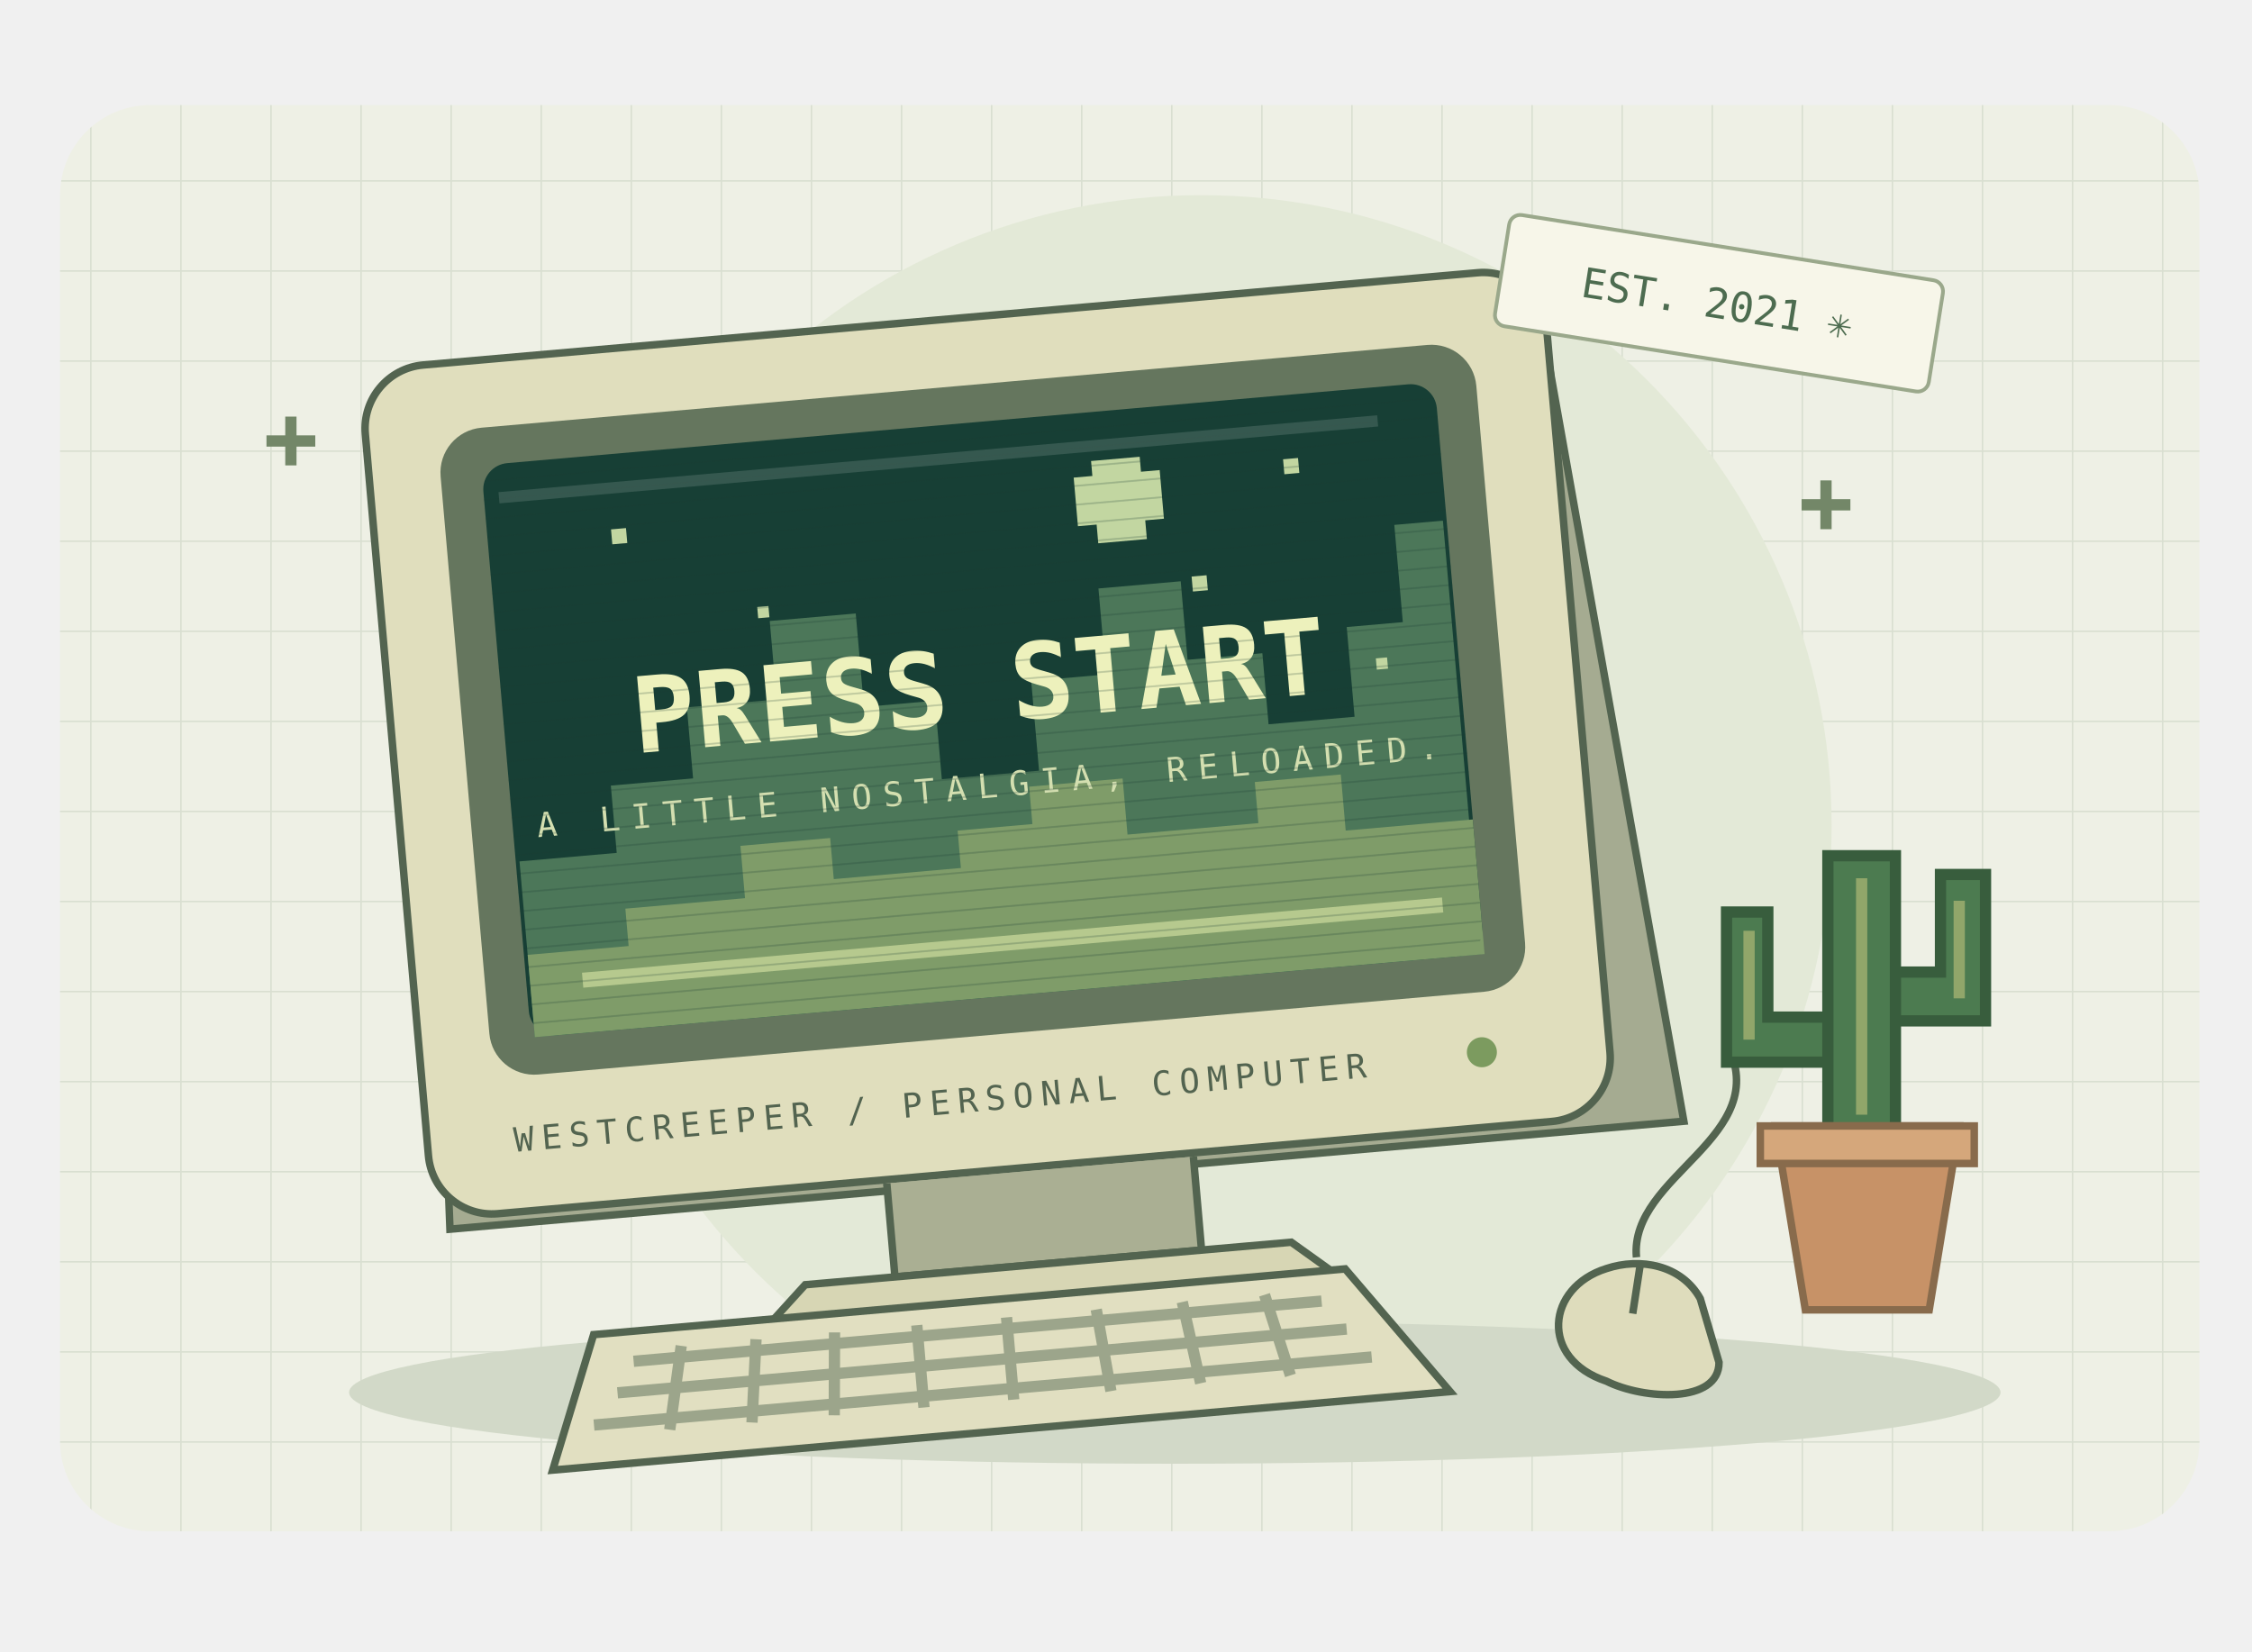
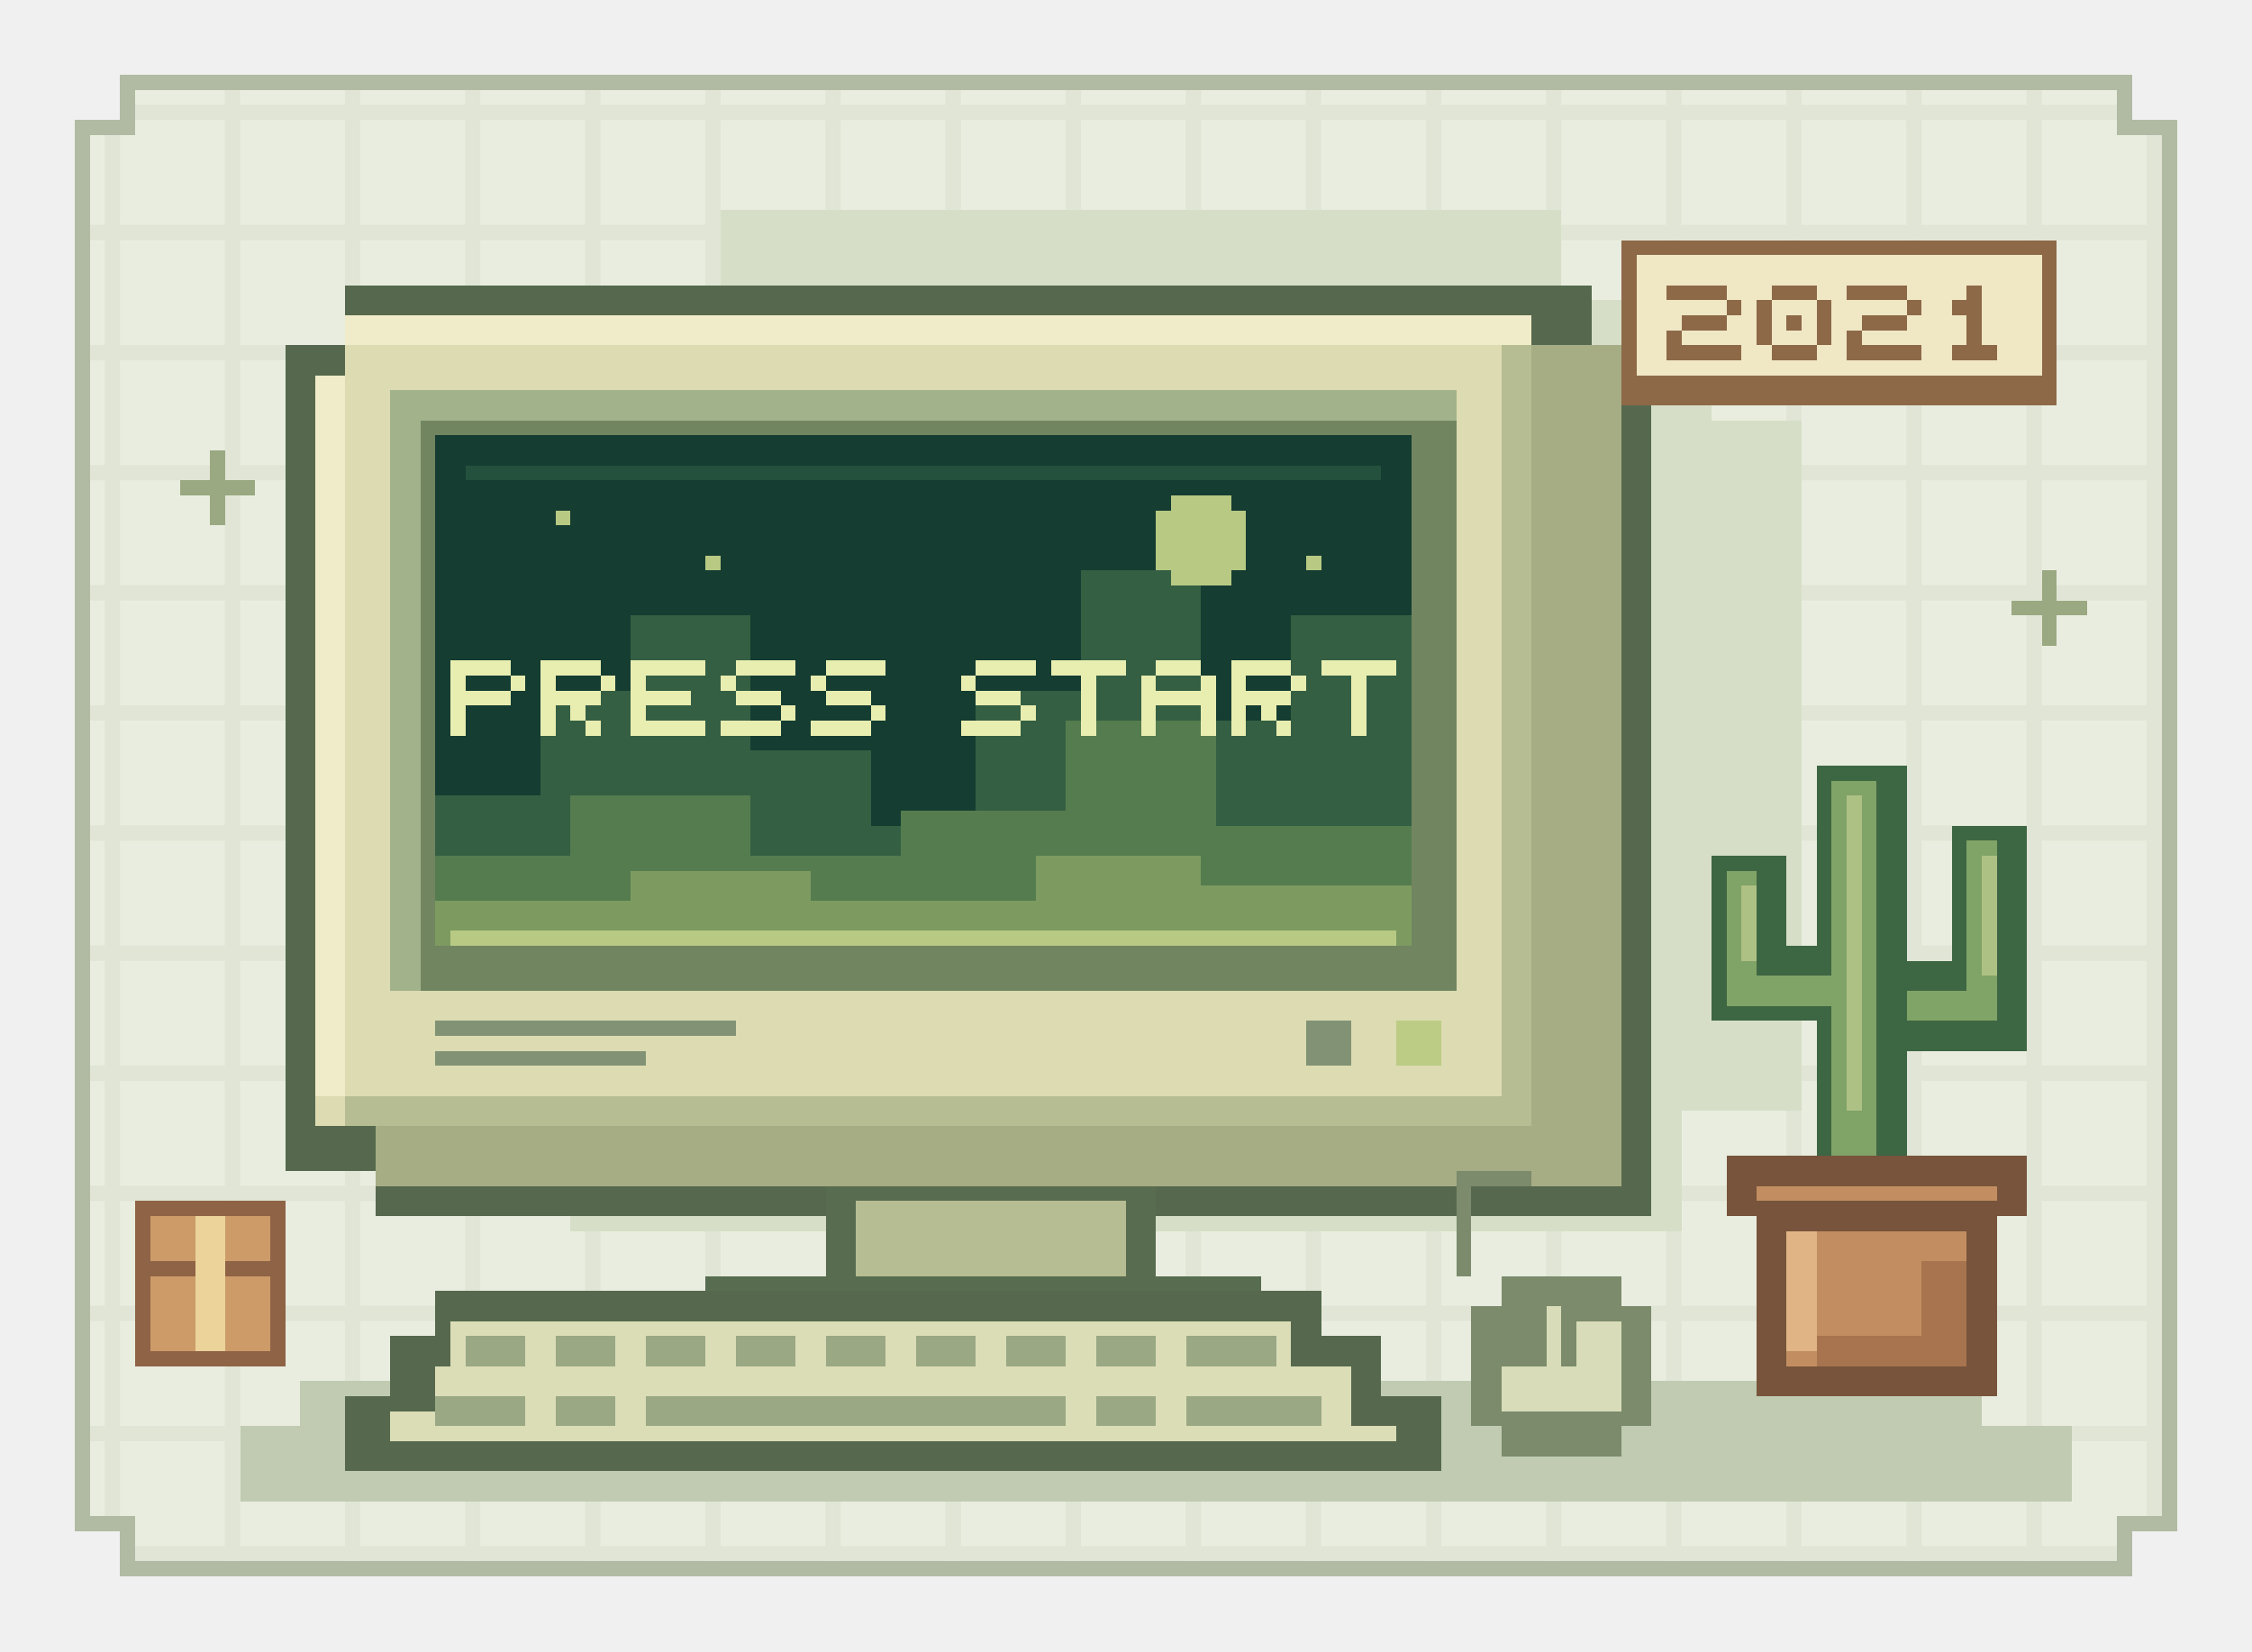
- <svg xmlns="http://www.w3.org/2000/svg" width="600" height="440" viewBox="0 0 600 440">
+ <svg xmlns="http://www.w3.org/2000/svg" width="600" height="440" viewBox="0 0 150 110" shape-rendering="crispEdges" role="img" aria-labelledby="title desc">
  <defs>
-     <pattern id="grid" width="24" height="24" patternUnits="userSpaceOnUse">
-       <path d="M24 0H0v24" fill="none" stroke="#d9dfd1" stroke-width=".8" />
-     </pattern>
-     <pattern id="scan" width="4" height="5" patternUnits="userSpaceOnUse">
-       <path d="M0 0h4" stroke="#183e33" opacity=".2" />
+     <pattern id="tiles" width="8" height="8" patternUnits="userSpaceOnUse">
+       <path d="M0 0h8v8H0z" fill="#e9eddf" />
+       <path d="M0 7h8v1H0zM7 0h1v7H7z" fill="#e0e5d5" />
    </pattern>
  </defs>
-   <rect x="16" y="28" width="570" height="380" rx="24" fill="#eef0e5" />
-   <rect x="16" y="28" width="570" height="380" rx="24" fill="url(#grid)" />
-   <circle cx="320" cy="220" r="168" fill="#e3e9d7" />
-   <ellipse cx="313" cy="371" rx="220" ry="19" fill="#d2d9c8" />
-   <g transform="rotate(-5 282 230)">
-     <path d="M123 89h299l20 224H112Z" fill="#a5ab91" stroke="#536450" stroke-width="2" />
-     <rect x="108" y="83" width="316" height="227" rx="17" fill="#e0debd" stroke="#536450" stroke-width="2" />
-     <rect x="127" y="101" width="277" height="173" rx="12" fill="#65765e" />
-     <rect x="138" y="111" width="255" height="153" rx="7" fill="#173f35" />
-     <path d="M139 217h26v-18h22v-19h24v-21h23v25h19v21h26v-24h20v-23h22v21h20v19h23v-24h15v-26h13v116H139Z" fill="#4c7759" />
-     <path d="M139 242h27v-10h32v-14h24v11h34v-10h20v-10h25v15h35v-11h23v15h34v36H139Z" fill="#7f9c69" />
-     <g fill="#c2d6a1">
-       <path d="M171 131h4v4h-4zM351 128h4v4h-4zM324 157h4v4h-4zM208 155h3v3h-3zM371 183h3v3h-3z" />
-       <path d="M300 124h13v4h5v13h-5v5h-13v-5h-5v-13h5z" />
-     </g>
-     <path d="M153 250h230" stroke="#b6c98e" stroke-width="4" />
-     <text x="265" y="191" font-family="monospace" font-size="28" font-weight="bold" text-anchor="middle" fill="#edf1bc">
-       PRESS START
-     </text>
-     <text x="265" y="211" font-family="monospace" font-size="9" letter-spacing="3" text-anchor="middle" fill="#d4dfb0">
-       A LITTLE NOSTALGIA, RELOADED.
-     </text>
-     <rect x="138" y="111" width="255" height="153" rx="7" fill="url(#scan)" />
-     <path d="M142 120h235" stroke="#fff" opacity=".13" stroke-width="3" />
-     <text x="131" y="294" font-family="monospace" font-size="9" fill="#536450" letter-spacing="2">
-       WESTCREEPER / PERSONAL COMPUTER
-     </text>
-     <circle cx="390" cy="290" r="4" fill="#7c9b5f" />
-     <path d="M229 311v25h82v-25" fill="#aaaf93" stroke="#536450" stroke-width="2" />
-     <path d="M205 336h130l14 12H192Z" fill="#d7d6b4" stroke="#536450" stroke-width="2" />
-   </g>
-   <g transform="rotate(-5 280 360)">
-     <path d="M159 345h201l25 35H145Z" fill="#e1dfc1" stroke="#536450" stroke-width="2" />
-     <path d="M169 353h184m-189 8h195m-202 8h208M182 350l-5 22m25-22-3 22m24-22-2 22m24-22v22m24-22v22m24-22 2 22m21-22 3 22m19-22 5 22" stroke="#9ca58b" stroke-width="3" />
-   </g>
-   <path d="M428 368c-18-6-16-25 0-30 9-3 20-1 25 8l5 17c0 11-20 10-30 5Z" fill="#dedcbc" stroke="#536450" stroke-width="2" />
-   <path d="m437 337-2 13m1-15c-2-22 37-32 24-57" fill="none" stroke="#536450" stroke-width="2" />
-   <g transform="translate(475 220)">
-     <path d="M12 80V8h18v72M12 51H-4V23h-11v40h27M30 39h12V13h12v39H30" fill="#4c7b50" stroke="#385d3d" stroke-width="3" />
-     <path d="M21 14v63M-9 28v29m56-37v26" stroke="#91a66a" stroke-width="3" />
-     <path d="M-2 80h49l-8 49H6Z" fill="#c79267" stroke="#886b4c" stroke-width="2" />
-     <path d="M-6 80h57v10H-6Z" fill="#d5a77b" stroke="#886b4c" stroke-width="2" />
-   </g>
-   <g fill="#738768">
-     <path d="M76 111h3v13h-3zM71 116h13v3H71zM485 128h3v13h-3zM480 133h13v3h-13z" />
-   </g>
-   <g transform="rotate(9 459 84)">
-     <rect x="399" y="66" width="117" height="30" rx="3" fill="#f7f6e9" stroke="#9aa88b" />
-     <text x="457" y="85" text-anchor="middle" font-family="monospace" font-size="11" fill="#4d6c50">
-       EST. 2021 ✳
-     </text>
-   </g>
+   <path fill="#b1bba3" d="M8 5h134v3h3v94h-3v3H8v-3H5V8h3z" />
+   <path fill="url(#tiles)" d="M9 6h132v3h3v92h-3v3H9v-3H6V9h3z" />
+   <path fill="#d6dec7" d="M48 14h56v6h10v8h6v46h-8v8H38v-8h-8V32h8V22h10z" />
+   <path fill="#c0cbb1" d="M20 92h112v3h6v5H16v-5h4z" />
+   <path fill="#56694e" d="M23 19h83v4h4v58H25v-3h-6V23h4z" />
+   <path fill="#a6ac84" d="M100 23h8v56h-8zM25 75h75v4H25z" />
+   <path fill="#dcdbb1" d="M23 21h79v54H21V25h2z" />
+   <path fill="#f0ebc9" d="M23 21h79v2H23zM21 25h2v48h-2z" />
+   <path fill="#b7bd92" d="M23 73h79v2H23zM100 23h2v50h-2z" />
+   <path fill="#718561" d="M26 26h71v40H26z" />
+   <path fill="#a2b38b" d="M26 26h71v2H26zM26 28h2v38h-2z" />
+   <path fill="#153d31" d="M29 29h65v34H29z" />
+   <path fill="#23513e" d="M31 31h61v1H31z" />
+   <path fill="#345f43" d="M29 53h7v-7h6v-5h8v9h8v5h7v-9h7v-8h8v10h6v-7h8v22H29z" />
+   <path fill="#557c4e" d="M29 57h9v-4h12v4h10v-3h11v-6h10v7h13v8H29z" />
+   <path fill="#7d9b60" d="M29 60h13v-2h12v2h15v-3h11v2h14v4H29z" />
+   <path fill="#b7c983" d="M30 62h63v1H30zM78 33h4v1h1v4h-1v1h-4v-1h-1v-4h1zM37 34h1v1h-1zM87 37h1v1h-1zM47 37h1v1h-1z" />
+   <path transform="translate(-2 0)" fill="#e8edb0" d="M32 44h1v1h-1zM33 44h1v1h-1zM34 44h1v1h-1zM35 44h1v1h-1zM32 45h1v1h-1zM36 45h1v1h-1zM32 46h1v1h-1zM33 46h1v1h-1zM34 46h1v1h-1zM35 46h1v1h-1zM32 47h1v1h-1zM32 48h1v1h-1zM38 44h1v1h-1zM39 44h1v1h-1zM40 44h1v1h-1zM41 44h1v1h-1zM38 45h1v1h-1zM42 45h1v1h-1zM38 46h1v1h-1zM39 46h1v1h-1zM40 46h1v1h-1zM41 46h1v1h-1zM38 47h1v1h-1zM40 47h1v1h-1zM38 48h1v1h-1zM41 48h1v1h-1zM44 44h1v1h-1zM45 44h1v1h-1zM46 44h1v1h-1zM47 44h1v1h-1zM48 44h1v1h-1zM44 45h1v1h-1zM44 46h1v1h-1zM45 46h1v1h-1zM46 46h1v1h-1zM47 46h1v1h-1zM44 47h1v1h-1zM44 48h1v1h-1zM45 48h1v1h-1zM46 48h1v1h-1zM47 48h1v1h-1zM48 48h1v1h-1zM51 44h1v1h-1zM52 44h1v1h-1zM53 44h1v1h-1zM54 44h1v1h-1zM50 45h1v1h-1zM51 46h1v1h-1zM52 46h1v1h-1zM53 46h1v1h-1zM54 47h1v1h-1zM50 48h1v1h-1zM51 48h1v1h-1zM52 48h1v1h-1zM53 48h1v1h-1zM57 44h1v1h-1zM58 44h1v1h-1zM59 44h1v1h-1zM60 44h1v1h-1zM56 45h1v1h-1zM57 46h1v1h-1zM58 46h1v1h-1zM59 46h1v1h-1zM60 47h1v1h-1zM56 48h1v1h-1zM57 48h1v1h-1zM58 48h1v1h-1zM59 48h1v1h-1zM67 44h1v1h-1zM68 44h1v1h-1zM69 44h1v1h-1zM70 44h1v1h-1zM66 45h1v1h-1zM67 46h1v1h-1zM68 46h1v1h-1zM69 46h1v1h-1zM70 47h1v1h-1zM66 48h1v1h-1zM67 48h1v1h-1zM68 48h1v1h-1zM69 48h1v1h-1zM72 44h1v1h-1zM73 44h1v1h-1zM74 44h1v1h-1zM75 44h1v1h-1zM76 44h1v1h-1zM74 45h1v1h-1zM74 46h1v1h-1zM74 47h1v1h-1zM74 48h1v1h-1zM79 44h1v1h-1zM80 44h1v1h-1zM81 44h1v1h-1zM78 45h1v1h-1zM82 45h1v1h-1zM78 46h1v1h-1zM79 46h1v1h-1zM80 46h1v1h-1zM81 46h1v1h-1zM82 46h1v1h-1zM78 47h1v1h-1zM82 47h1v1h-1zM78 48h1v1h-1zM82 48h1v1h-1zM84 44h1v1h-1zM85 44h1v1h-1zM86 44h1v1h-1zM87 44h1v1h-1zM84 45h1v1h-1zM88 45h1v1h-1zM84 46h1v1h-1zM85 46h1v1h-1zM86 46h1v1h-1zM87 46h1v1h-1zM84 47h1v1h-1zM86 47h1v1h-1zM84 48h1v1h-1zM87 48h1v1h-1zM90 44h1v1h-1zM91 44h1v1h-1zM92 44h1v1h-1zM93 44h1v1h-1zM94 44h1v1h-1zM92 45h1v1h-1zM92 46h1v1h-1zM92 47h1v1h-1zM92 48h1v1h-1z" />
+   <path fill="#829375" d="M29 68h20v1H29zM29 70h14v1H29zM87 68h3v3h-3z" />
+   <path fill="#bccc85" d="M93 68h3v3h-3z" />
+   <path fill="#586c50" d="M55 79h22v6h7v4H47v-4h8z" />
+   <path fill="#b7bd92" d="M57 80h18v5H57zM49 86h33v1H49z" />
+   <path fill="#56694e" d="M29 86h59v3h4v4h4v5H23v-5h3v-4h3z" />
+   <path fill="#dbddb7" d="M30 88h56v3h4v4h3v1H26v-2h3v-3h1z" />
+   <path fill="#9aa884" d="M31 89h4v2h-4zM37 89h4v2h-4zM43 89h4v2h-4zM49 89h4v2h-4zM55 89h4v2h-4zM61 89h4v2h-4zM67 89h4v2h-4zM73 89h4v2h-4zM79 89h6v2h-6zM29 93h6v2h-6zM37 93h4v2h-4zM43 93h28v2H43zM73 93h4v2h-4zM79 93h9v2h-9z" />
+   <path fill="#7b8b6c" d="M97 78h5v1h-4v6h-1zM100 85h8v2h2v8h-2v2h-8v-2h-2v-8h2z" />
+   <path fill="#d8dcb8" d="M101 87h2v4h-3v3h8v-6h-3v3h-1v-4z" />
+   <path fill="#3d6643" d="M121 51h6v13h3v-9h5v15h-8v9h-6V68h-7V57h5v6h2z" />
+   <path fill="#80a367" d="M122 52h3v25h-3zM115 58h2v7h5v2h-7zM131 56h2v12h-6v-2h4z" />
+   <path fill="#aec184" d="M123 53h1v21h-1zM116 59h1v5h-1zM132 57h1v8h-1z" />
+   <path fill="#77543b" d="M115 77h20v4h-2v12h-16V81h-2z" />
+   <path fill="#c28e61" d="M117 79h16v1h-16zM119 82h12v9h-12z" />
+   <path fill="#e0b485" d="M119 82h2v8h-2z" />
+   <path fill="#a7744f" d="M128 84h3v7h-10v-2h7z" />
+   <path fill="#8d6948" d="M108 16h29v11h-29z" />
+   <path fill="#f0e7c4" d="M109 17h27v8h-27z" />
+   <path fill="#8d6948" d="M111 19h1v1h-1zM112 19h1v1h-1zM113 19h1v1h-1zM114 19h1v1h-1zM115 20h1v1h-1zM112 21h1v1h-1zM113 21h1v1h-1zM114 21h1v1h-1zM111 22h1v1h-1zM111 23h1v1h-1zM112 23h1v1h-1zM113 23h1v1h-1zM114 23h1v1h-1zM115 23h1v1h-1zM118 19h1v1h-1zM119 19h1v1h-1zM120 19h1v1h-1zM117 20h1v1h-1zM121 20h1v1h-1zM117 21h1v1h-1zM119 21h1v1h-1zM121 21h1v1h-1zM117 22h1v1h-1zM121 22h1v1h-1zM118 23h1v1h-1zM119 23h1v1h-1zM120 23h1v1h-1zM123 19h1v1h-1zM124 19h1v1h-1zM125 19h1v1h-1zM126 19h1v1h-1zM127 20h1v1h-1zM124 21h1v1h-1zM125 21h1v1h-1zM126 21h1v1h-1zM123 22h1v1h-1zM123 23h1v1h-1zM124 23h1v1h-1zM125 23h1v1h-1zM126 23h1v1h-1zM127 23h1v1h-1zM131 19h1v1h-1zM130 20h1v1h-1zM131 20h1v1h-1zM131 21h1v1h-1zM131 22h1v1h-1zM130 23h1v1h-1zM131 23h1v1h-1zM132 23h1v1h-1z" />
+   <path fill="#9aa981" d="M12 32h2v-2h1v2h2v1h-2v2h-1v-2h-2zM134 40h2v-2h1v2h2v1h-2v2h-1v-2h-2z" />
+   <path fill="#8f6346" d="M9 80h10v11H9z" />
+   <path fill="#cc9b68" d="M10 81h8v3h-8zM10 85h8v5h-8z" />
+   <path fill="#ebd39a" d="M13 81h2v9h-2z" />
</svg>
